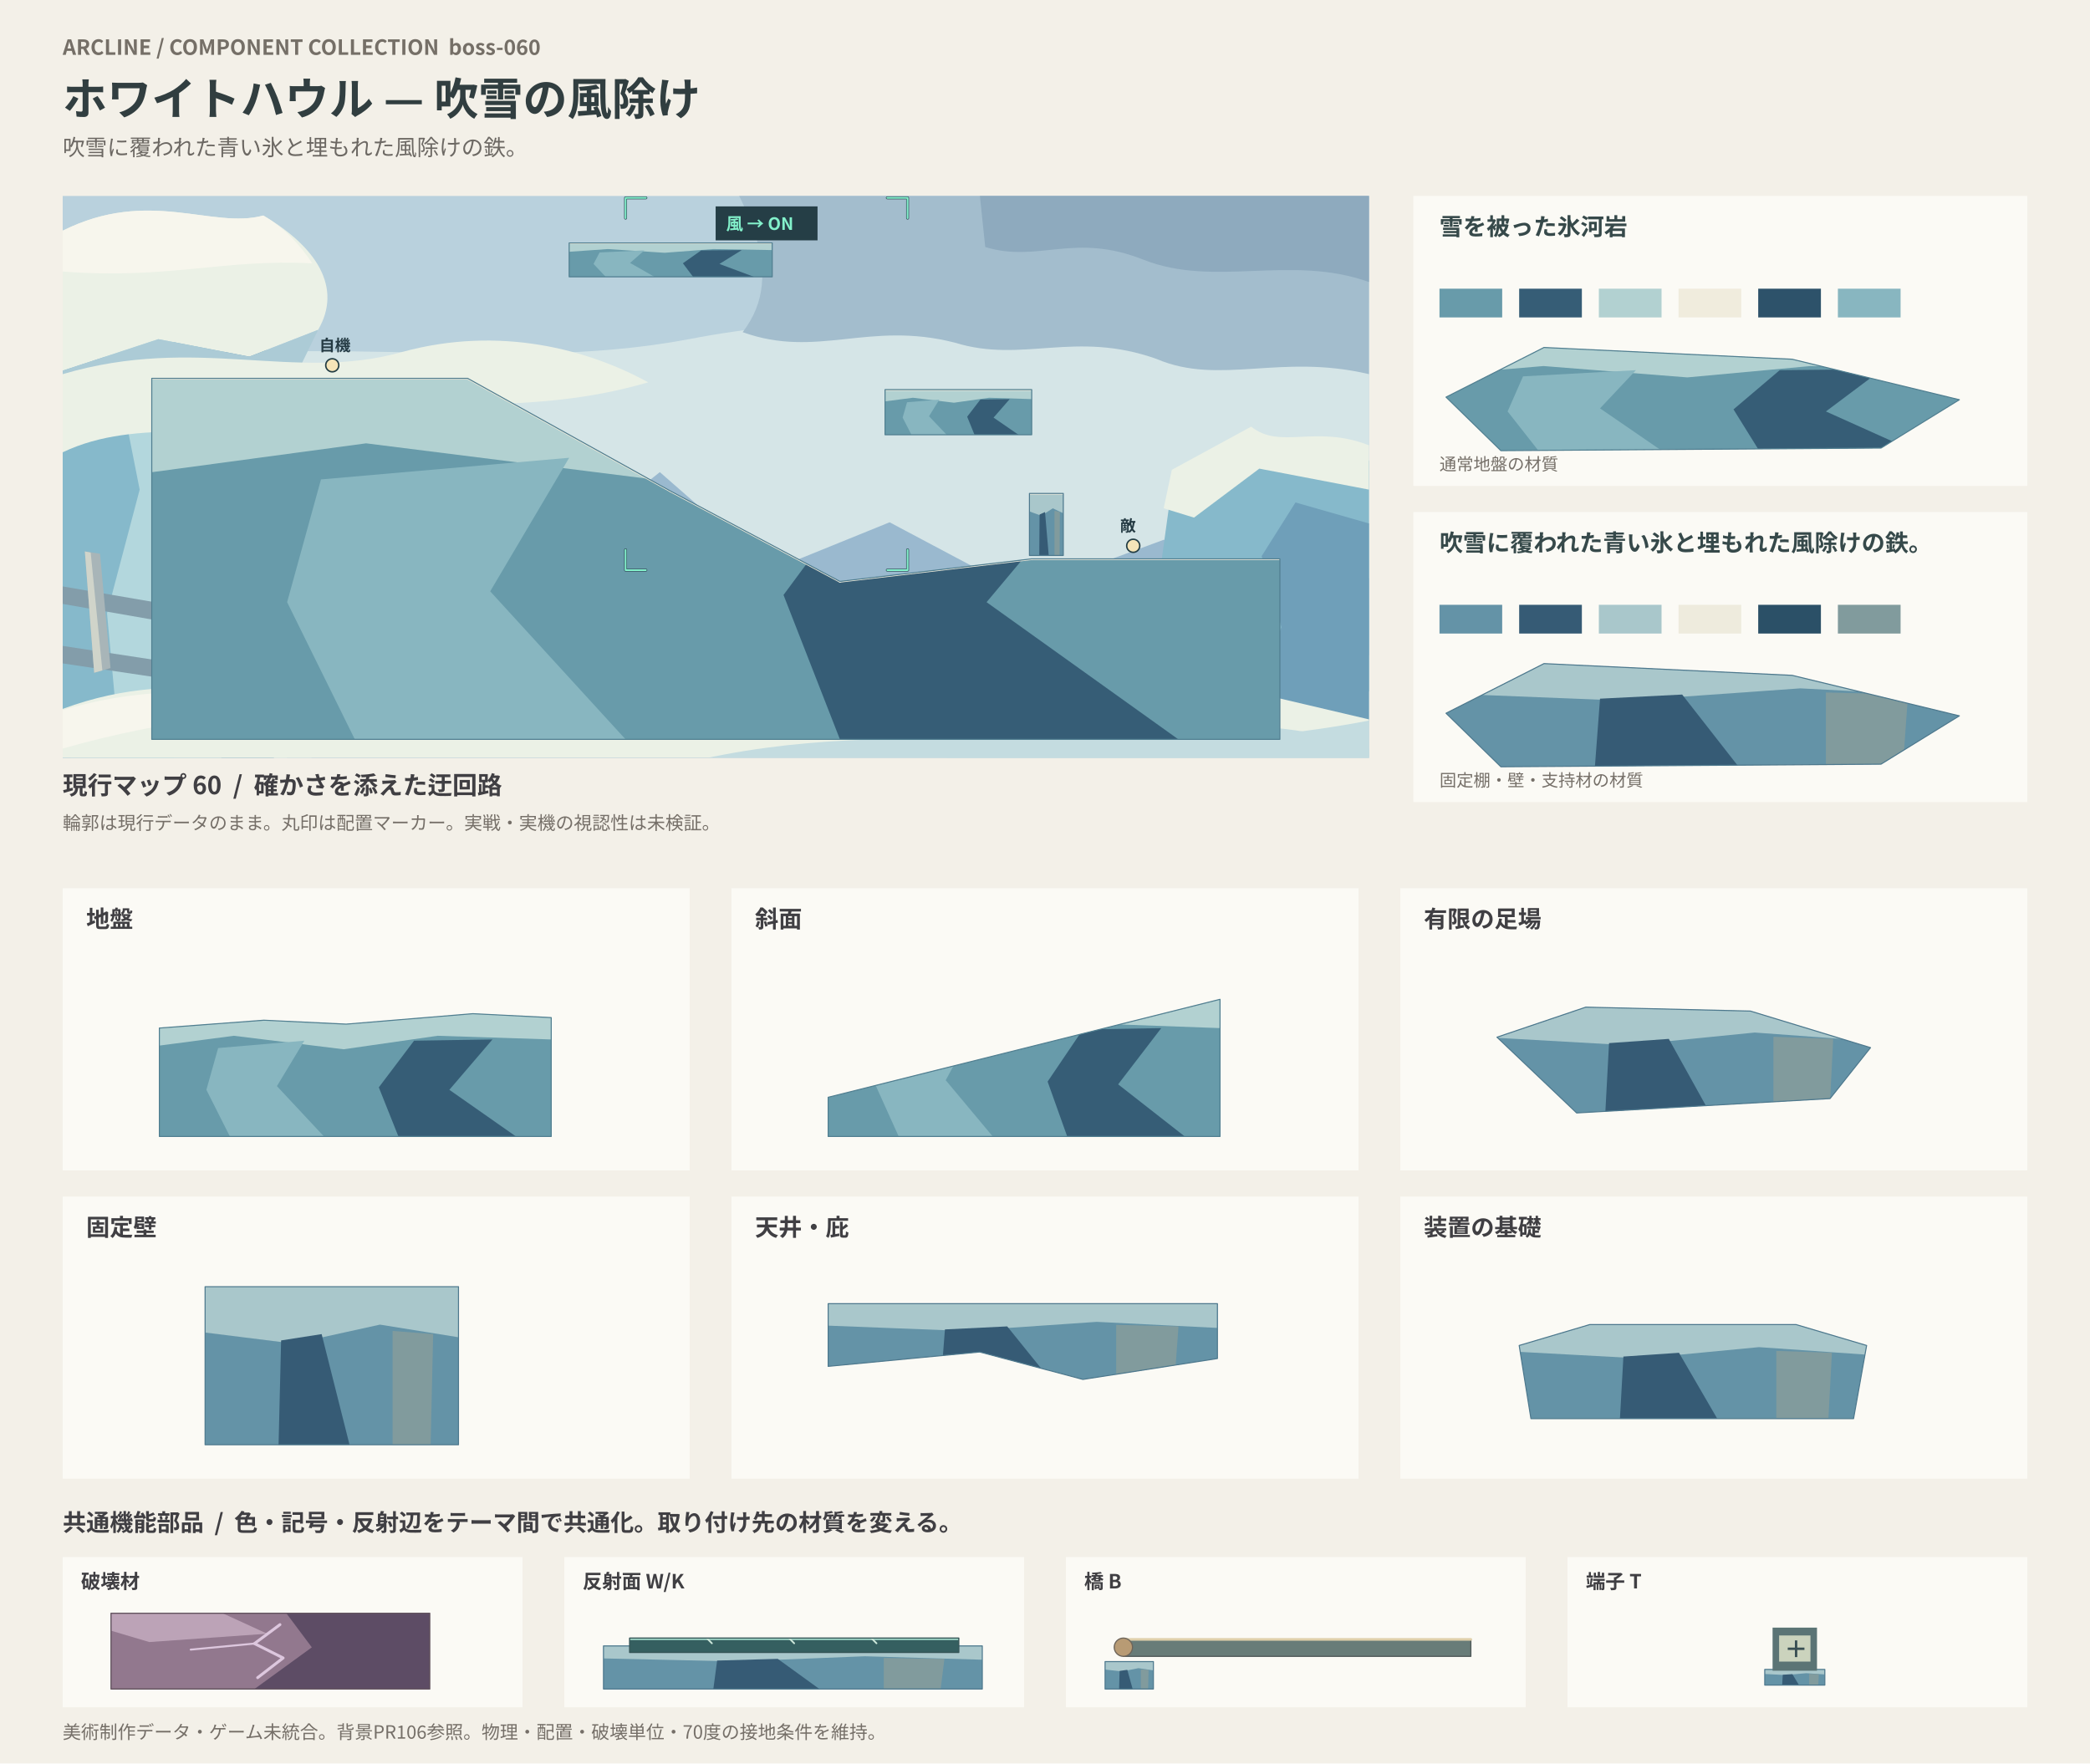
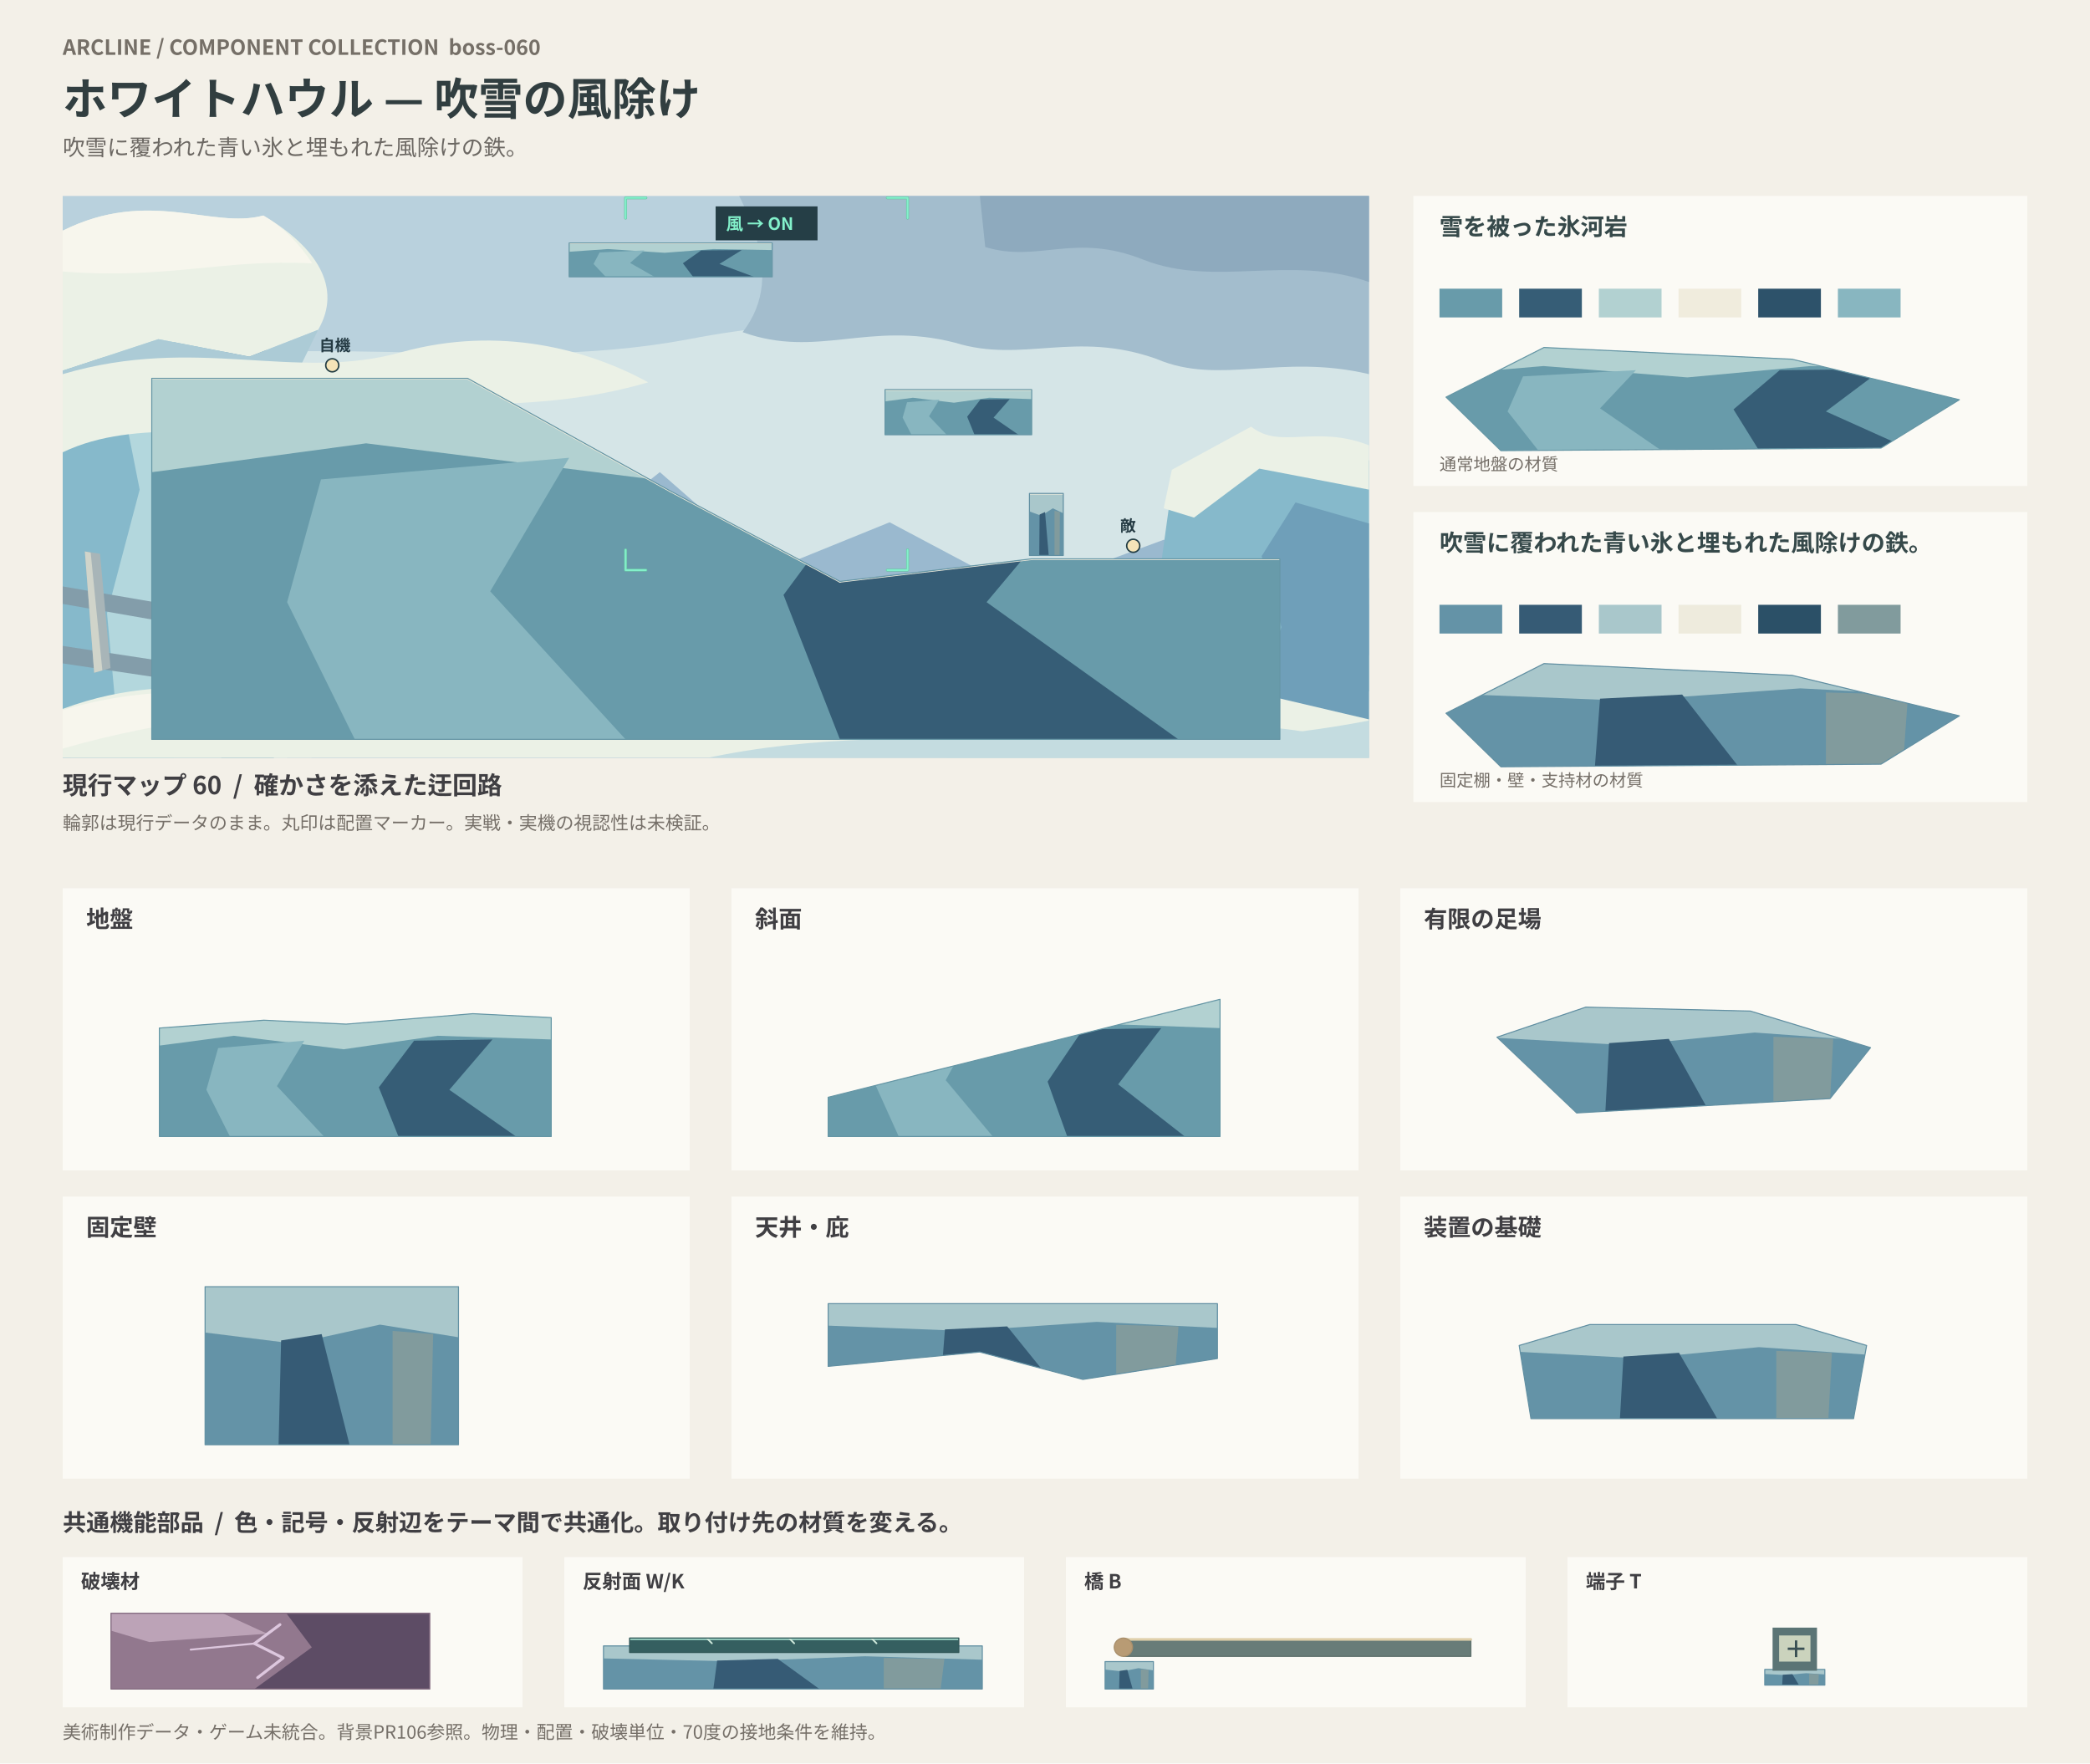
<svg xmlns="http://www.w3.org/2000/svg" width="1600" height="1350" viewBox="0 0 1600 1350">
  <defs>
    <clipPath id="boss_060_clip_1">
      <path d="M0 0 L1000 0 L1000 430 L0 430 Z" />
    </clipPath>
    <clipPath id="boss_060_clip_2">
      <path d="M0 240 L280 240 L460 340 L610 420 L780 400 L1000 400 L1000 560 L0 560 Z" />
    </clipPath>
    <clipPath id="boss_060_clip_3">
      <path d="M370 120 L550 120 L550 150 L370 150 Z" />
    </clipPath>
    <clipPath id="boss_060_clip_4">
      <path d="M650 250 L780 250 L780 290 L650 290 Z" />
    </clipPath>
    <clipPath id="boss_060_clip_5">
      <path d="M778 342 L808 342 L808 397 L778 397 Z" />
    </clipPath>
    <clipPath id="boss_060_clip_6">
      <path d="M0 0 L1000 0 L1000 430 L0 430 Z" />
    </clipPath>
    <clipPath id="boss_060_clip_7">
      <path d="M1107 304 L1182 266 L1372 275 L1500 306 L1440 343 L1149 345 Z" />
    </clipPath>
    <clipPath id="boss_060_clip_8">
      <path d="M1107 546 L1182 508 L1372 517 L1500 548 L1440 585 L1149 587 Z" />
    </clipPath>
    <clipPath id="boss_060_clip_9">
      <path d="M0 70 L80 64 L143 67 L240 59 L300 62 L300 153 L0 153 Z" />
    </clipPath>
    <clipPath id="boss_060_clip_10">
      <path d="M0 123 L300 48 L300 153 L0 153 Z" />
    </clipPath>
    <clipPath id="boss_060_clip_11">
      <path d="M0 77 L68 54 L194 57 L286 85 L255 124 L61 135 Z" />
    </clipPath>
    <clipPath id="boss_060_clip_12">
      <path d="M35 32 L229 32 L229 153 L35 153 Z" />
    </clipPath>
    <clipPath id="boss_060_clip_13">
      <path d="M0 45 L298 45 L298 87 L195 103 L116 82 L0 93 Z" />
    </clipPath>
    <clipPath id="boss_060_clip_14">
      <path d="M17 77 L71 61 L229 61 L283 77 L273 133 L26 133 Z" />
    </clipPath>
    <clipPath id="boss_060_clip_15">
      <path d="M85 1235 L329 1235 L329 1293 L85 1293 Z" />
    </clipPath>
    <clipPath id="boss_060_clip_16">
      <path d="M462 1260 L752 1260 L752 1293 L462 1293 Z" />
    </clipPath>
    <clipPath id="boss_060_clip_17">
      <path d="M482 1254 L734 1254 L734 1265 L482 1265 Z" />
    </clipPath>
    <clipPath id="boss_060_clip_18">
      <path d="M846 1272 L883 1272 L883 1293 L846 1293 Z" />
    </clipPath>
    <clipPath id="boss_060_clip_19">
      <path d="M1351 1278 L1397 1278 L1397 1290 L1351 1290 Z" />
    </clipPath>
  </defs>
  <g style="white-space:pre;font-kerning:none;text-autospace:no-autospace" xml:space="preserve" font-family="Noto Sans CJK JP,Arial,sans-serif">
    <path d="M0 0 L1600 0 L1600 1350 L0 1350 Z" fill="#F3F0E8" />
    <text x="48" y="42" font-size="16" font-weight="600" fill="#756F67">ARCLINE / COMPONENT COLLECTION  boss-060</text>
    <text x="48" y="88" font-size="34" font-weight="600" fill="#313E40">ホワイトハウル — 吹雪の風除け</text>
    <text x="48" y="119" font-size="17" font-weight="400" fill="#6C6863">吹雪に覆われた青い氷と埋もれた風除けの鉄。</text>
    <g transform="matrix(1,0,0,1,48,150)">
      <g>
        <g clip-path="url(#boss_060_clip_6)">
          <path d="M0 0 L1000 0 L1000 430 L0 430 Z" fill="#EDEBE3" />
          <g transform="matrix(1,0,0,1,0,0)">
            <g clip-path="url(#boss_060_clip_1)">
              <g transform="matrix(0.8928571,0,0,0.8928571,0.0,-54.64286)">
                <path d="M0 0 h1120 v604 h-1120 Z" fill="#B9D1DD" />
                <path d="M0 215 C203 171 367 216 537 184 C737 145 936 193 1120 153 V604 H0 Z" fill="#D5E5E7" />
                <path d="M546 0 H1120 V214 C1044 196 992 224 938 201 C868 176 823 205 765 187 C691 168 647 201 583 178 C623 126 584 66 546 0 Z" fill="#A3BDCD" />
                <path d="M780 0 H1120 V135 C1053 111 988 140 927 116 C867 92 837 119 791 105 Z" fill="#8EAABE" />
                <path d="M212 415 L330 334 L424 368 L512 298 L608 382 L709 341 L822 401 L944 356 L1120 389 V604 H183 Z" fill="#9AB9CF" />
                <path d="M0 495 C168 456 308 487 444 451 C652 401 815 464 1120 412 V604 H0 Z" fill="#ACCBD6" />
                <path d="M0 545 C152 493 268 532 412 501 C606 458 794 515 1120 455 V604 H0 Z" fill="#EBF1E6" />
                <path d="M0 596 C194 544 359 592 531 548 C725 500 897 554 1120 511 V604 H0 Z" fill="#C4DCE0" />
                <path d="M0 125 L89 94 L154 126 L181 215 L163 303 L201 405 L174 526 L207 604 H0 Z" fill="#86B9CB" />
                <path d="M0 125 L89 94 L107 112 L88 230 L105 315 L79 424 L104 604 H55 L38 419 L66 313 L49 227 Z" fill="#B3D7DD" />
                <path d="M107 112 L154 126 L181 215 L163 303 L201 405 L174 526 L207 604 H147 L132 521 L152 406 L133 304 L147 219 Z" fill="#6F9FB9" />
                <path d="M1120 288 L1021 265 L951 310 L938 404 L984 478 L1120 486 Z" fill="#86B9CB" />
                <path d="M1120 342 L1057 324 L1028 370 L1045 431 L1022 487 L1120 510 Z" fill="#6F9FB9" />
                <path d="M0 91 C74 54 128 90 172 78 C218 105 240 140 219 176 L160 199 L82 184 L0 211 Z" fill="#EBF1E6" />
                <path d="M0 91 C74 54 128 90 172 78 C191 89 204 104 214 119 C137 115 91 133 0 126 Z" fill="#F7F6ED" />
                <path d="M0 211 L82 184 L160 199 L219 176 L202 211 L162 228 L81 211 L0 239 Z" fill="#ACCBD6" />
                <path d="M1120 275 C1074 257 1044 279 1019 259 L951 296 L944 329 L970 337 L1026 295 L1120 313 Z" fill="#EBF1E6" />
                <path d="M0 396 L309 449 V465 L0 411 Z" fill="#839DAA" />
                <path d="M0 447 L309 494 V508 L0 462 Z" fill="#839DAA" />
                <path d="M19 366 L32 368 L41 466 L27 470 Z" fill="#A8B5B8" />
                <path d="M19 366 L24 367 L34 468 L27 470 Z" fill="#D0D4CA" />
                <path d="M87 377 L100 379 L109 477 L95 481 Z" fill="#A8B5B8" />
                <path d="M87 377 L92 378 L102 479 L95 481 Z" fill="#D0D4CA" />
                <path d="M155 391 L168 393 L177 491 L163 495 Z" fill="#A8B5B8" />
                <path d="M155 391 L160 392 L170 493 L163 495 Z" fill="#D0D4CA" />
                <path d="M225 403 L238 405 L247 503 L233 507 Z" fill="#A8B5B8" />
                <path d="M225 403 L230 404 L240 505 L233 507 Z" fill="#D0D4CA" />
                <path d="M289 416 L302 418 L311 516 L297 520 Z" fill="#A8B5B8" />
                <path d="M289 416 L294 417 L304 518 L297 520 Z" fill="#D0D4CA" />
                <path d="M0 501 C108 461 183 502 264 486 C311 480 354 500 380 523 C248 532 167 558 0 560 Z" fill="#EBF1E6" />
                <path d="M0 502 C96 474 151 494 210 490 C159 508 94 508 0 535 Z" fill="#F7F6ED" />
                <path d="M1120 535 C1002 493 917 536 846 518 C799 503 763 518 736 540 C847 552 916 584 930 604 H1120 Z" fill="#C4DCE0" />
                <path d="M0 214 C115 180 199 221 291 195 C375 172 451 193 502 221 C399 251 323 231 228 253 C138 273 65 250 0 281 Z" fill="#EBF1E6" />
              </g>
            </g>
          </g>
          <g transform="matrix(0.8636364,0,0,0.8636364,68.18182,-67.63636)">
            <g>
              <g>
                <g clip-path="url(#boss_060_clip_2)">
                  <path d="M0 240 L280 240 L460 340 L610 420 L780 400 L1000 400 L1000 560 L0 560 Z" fill="#689BAA" />
                  <path d="M0 240 L1000 240 L1000 307.2 L710.0 297.6 L470.0 332.8 L190.0 297.6 L0 323.2 Z" fill="#B2D1D1" />
                  <path d="M150.0 329.6 L370.0 310.4 L300.0 428.8 L420.0 560 L180.0 560 L120.0 438.4 Z" fill="#88B6C0" />
                  <path d="M650.0 310.4 L850.0 307.2 L740.0 438.4 L910.0 560 L610.0 560 L560.0 432.0 Z" fill="#365D76" />
                  <path d="M0 240 L280 240" fill="none" stroke="#F0ECDD" stroke-width="1.8" stroke-linejoin="round" stroke-linecap="round" vector-effect="non-scaling-stroke" />
                  <path d="M280 240 L460 340" fill="none" stroke="#F0ECDD" stroke-width="1.8" stroke-linejoin="round" stroke-linecap="round" vector-effect="non-scaling-stroke" />
                  <path d="M460 340 L610 420" fill="none" stroke="#F0ECDD" stroke-width="1.8" stroke-linejoin="round" stroke-linecap="round" vector-effect="non-scaling-stroke" />
                  <path d="M610 420 L780 400" fill="none" stroke="#F0ECDD" stroke-width="1.8" stroke-linejoin="round" stroke-linecap="round" vector-effect="non-scaling-stroke" />
                  <path d="M780 400 L1000 400" fill="none" stroke="#F0ECDD" stroke-width="1.8" stroke-linejoin="round" stroke-linecap="round" vector-effect="non-scaling-stroke" />
                </g>
              </g>
-               <path d="M0 240 L280 240 L460 340 L610 420 L780 400 L1000 400 L1000 560 L0 560 Z" fill="none" stroke="#507E90" stroke-width="0.8" stroke-linejoin="round" stroke-linecap="round" vector-effect="non-scaling-stroke" />
+               <path d="M0 240 L280 240 L460 340 L610 420 L780 400 L1000 400 L1000 560 L0 560 Z" fill="none" stroke="#6596A5" stroke-width="0.8" stroke-linejoin="round" stroke-linecap="round" vector-effect="non-scaling-stroke" />
            </g>
            <g>
              <g>
                <g clip-path="url(#boss_060_clip_3)">
                  <path d="M370 120 L550 120 L550 150 L370 150 Z" fill="#689BAA" />
                  <path d="M370 120 L550 120 L550 126.3 L497.8 125.4 L454.6 128.7 L404.2 125.4 L370 127.8 Z" fill="#B2D1D1" />
                  <path d="M397.0 128.4 L436.6 126.6 L424.0 137.7 L445.6 150 L402.4 150 L391.6 138.6 Z" fill="#88B6C0" />
                  <path d="M487.0 126.6 L523.0 126.3 L503.2 138.6 L533.8 150 L479.8 150 L470.8 138.0 Z" fill="#365D76" />
                  <path d="M370 120 L550 120" fill="none" stroke="#F0ECDD" stroke-width="1.8" stroke-linejoin="round" stroke-linecap="round" vector-effect="non-scaling-stroke" />
                </g>
              </g>
-               <path d="M370 120 L550 120 L550 150 L370 150 Z" fill="none" stroke="#507E90" stroke-width="0.8" stroke-linejoin="round" stroke-linecap="round" vector-effect="non-scaling-stroke" />
+               <path d="M370 120 L550 120 L550 150 L370 150 Z" fill="none" stroke="#6596A5" stroke-width="0.8" stroke-linejoin="round" stroke-linecap="round" vector-effect="non-scaling-stroke" />
            </g>
            <g>
              <g>
                <g clip-path="url(#boss_060_clip_4)">
                  <path d="M650 250 L780 250 L780 290 L650 290 Z" fill="#689BAA" />
                  <path d="M650 250 L780 250 L780 258.4 L742.3 257.2 L711.1 261.6 L674.7 257.2 L650 260.4 Z" fill="#B2D1D1" />
                  <path d="M669.5 261.2 L698.1 258.8 L689.0 273.6 L704.6 290 L673.4 290 L665.6 274.8 Z" fill="#88B6C0" />
                  <path d="M734.5 258.8 L760.5 258.4 L746.2 274.8 L768.3 290 L729.3 290 L722.8 274.0 Z" fill="#365D76" />
                  <path d="M650 250 L780 250" fill="none" stroke="#F0ECDD" stroke-width="1.8" stroke-linejoin="round" stroke-linecap="round" vector-effect="non-scaling-stroke" />
                </g>
              </g>
-               <path d="M650 250 L780 250 L780 290 L650 290 Z" fill="none" stroke="#507E90" stroke-width="0.8" stroke-linejoin="round" stroke-linecap="round" vector-effect="non-scaling-stroke" />
+               <path d="M650 250 L780 250 L780 290 L650 290 Z" fill="none" stroke="#6596A5" stroke-width="0.8" stroke-linejoin="round" stroke-linecap="round" vector-effect="non-scaling-stroke" />
            </g>
            <g>
              <g>
                <g clip-path="url(#boss_060_clip_5)">
                  <path d="M778 342 L808 342 L808 397 L778 397 Z" fill="#6493A7" />
                  <path d="M778 342 L808 342 L808 359.6 L798.7 355.2 L788.5 361.8 L778 357.95 Z" fill="#A9C7CB" />
                  <path d="M787.0 360.7 L791.8 358.5 L795.1 397 L786.7 397 Z" fill="#365B75" />
                  <path d="M800.2 357.4 L805.0 358.5 L804.7 397 L800.2 397 Z" fill="#819B9D" />
                  <path d="M778 342 L808 342" fill="none" stroke="#EEEBDD" stroke-width="1.8" stroke-linejoin="round" stroke-linecap="round" vector-effect="non-scaling-stroke" />
                </g>
              </g>
-               <path d="M778 342 L808 342 L808 397 L778 397 Z" fill="none" stroke="#4D788D" stroke-width="0.8" stroke-linejoin="round" stroke-linecap="round" vector-effect="non-scaling-stroke" />
-             </g>
-             <g>
-               <path d="M438 80 H420 V98 M652 80 H670 V98 M420 392 V410 H438 M652 410 H670 V392" fill="none" stroke="#304C58" stroke-width="2.2" stroke-linejoin="round" stroke-linecap="round" vector-effect="non-scaling-stroke" />
+               <path d="M778 342 L808 342 L808 397 L778 397 Z" fill="none" stroke="#618FA2" stroke-width="0.8" stroke-linejoin="round" stroke-linecap="round" vector-effect="non-scaling-stroke" />
+             </g>
+             <g>
+               <path d="M438 80 H420 V98 M652 80 H670 V98 M420 392 V410 H438 M652 410 H670 V392" fill="none" stroke="#6BC6A6" stroke-width="2.2" stroke-linejoin="round" stroke-linecap="round" vector-effect="non-scaling-stroke" />
              <path d="M438 80 H420 V98 M652 80 H670 V98 M420 392 V410 H438 M652 410 H670 V392" fill="none" stroke="#83F1CB" stroke-width="1.3" stroke-linejoin="round" stroke-linecap="round" vector-effect="non-scaling-stroke" />
              <path d="M499.842 87.579 L590.158 87.579 L590.158 117.684 L499.842 117.684 Z" fill="#253E46" />
              <text x="509.105" y="108.421" font-size="15.053" font-weight="600" fill="#83F1CB">風 → ON</text>
            </g>
            <ellipse cx="160" cy="228.421" rx="5.789" ry="5.789" fill="#F5E4B8" stroke="#233D44" stroke-width="1.3" stroke-linejoin="round" stroke-linecap="round" />
            <text x="148.421" y="215.684" font-size="13.895" font-weight="600" fill="#243A43">自機</text>
            <ellipse cx="870" cy="388.421" rx="5.789" ry="5.789" fill="#F5E4B8" stroke="#233D44" stroke-width="1.3" stroke-linejoin="round" stroke-linecap="round" />
            <text x="858.421" y="375.684" font-size="13.895" font-weight="600" fill="#243A43">敵</text>
          </g>
        </g>
      </g>
    </g>
    <text x="48" y="608" font-size="19" font-weight="600" fill="#403F43">現行マップ 60  /  確かさを添えた迂回路</text>
    <text x="48" y="635" font-size="14" font-weight="400" fill="#756F68">輪郭は現行データのまま。丸印は配置マーカー。実戦・実機の視認性は未検証。</text>
    <path d="M1082 150 L1552 150 L1552 372 L1082 372 Z" fill="#FBFAF5" />
    <text x="1102" y="180.0" font-size="18" font-weight="600" fill="#36494A">雪を被った氷河岩</text>
    <path d="M1102 221 L1150 221 L1150 243 L1102 243 Z" fill="#689BAA" />
    <path d="M1163 221 L1211 221 L1211 243 L1163 243 Z" fill="#365D76" />
    <path d="M1224 221 L1272 221 L1272 243 L1224 243 Z" fill="#B2D1D1" />
    <path d="M1285 221 L1333 221 L1333 243 L1285 243 Z" fill="#F0ECDD" />
    <path d="M1346 221 L1394 221 L1394 243 L1346 243 Z" fill="#2D526A" />
    <path d="M1407 221 L1455 221 L1455 243 L1407 243 Z" fill="#88B6C0" />
    <g>
      <g>
        <g clip-path="url(#boss_060_clip_7)">
          <path d="M1107 304 L1182 266 L1372 275 L1500 306 L1440 343 L1149 345 Z" fill="#689BAA" />
          <path d="M1107 266 L1500 266 L1500 282.59 L1386.03 280.22 L1291.71 288.91 L1181.67 280.22 L1107 286.54 Z" fill="#B2D1D1" />
          <path d="M1165.95 288.12 L1252.41 283.38 L1224.9 312.61 L1272.06 345 L1177.74 345 L1154.16 314.98 Z" fill="#88B6C0" />
          <path d="M1362.45 283.38 L1441.05 282.59 L1397.82 314.98 L1464.63 345 L1346.73 345 L1327.08 313.4 Z" fill="#365D76" />
        </g>
      </g>
-       <path d="M1107 304 L1182 266 L1372 275 L1500 306 L1440 343 L1149 345 Z" fill="none" stroke="#507E90" stroke-width="0.8" stroke-linejoin="round" stroke-linecap="round" />
+       <path d="M1107 304 L1182 266 L1372 275 L1500 306 L1440 343 L1149 345 Z" fill="none" stroke="#6596A5" stroke-width="0.8" stroke-linejoin="round" stroke-linecap="round" />
    </g>
    <text x="1102" y="360" font-size="13" font-weight="400" fill="#756F68">通常地盤の材質</text>
    <path d="M1082 392 L1552 392 L1552 614 L1082 614 Z" fill="#FBFAF5" />
    <text x="1102" y="422.0" font-size="18" font-weight="600" fill="#36494A">吹雪に覆われた青い氷と埋もれた風除けの鉄。</text>
    <path d="M1102 463 L1150 463 L1150 485 L1102 485 Z" fill="#6493A7" />
    <path d="M1163 463 L1211 463 L1211 485 L1163 485 Z" fill="#365B75" />
    <path d="M1224 463 L1272 463 L1272 485 L1224 485 Z" fill="#A9C7CB" />
    <path d="M1285 463 L1333 463 L1333 485 L1285 485 Z" fill="#EEEBDD" />
    <path d="M1346 463 L1394 463 L1394 485 L1346 485 Z" fill="#2B5067" />
    <path d="M1407 463 L1455 463 L1455 485 L1407 485 Z" fill="#819B9D" />
    <g>
      <g>
        <g clip-path="url(#boss_060_clip_8)">
          <path d="M1107 546 L1182 508 L1372 517 L1500 548 L1440 585 L1149 587 Z" fill="#6493A7" />
          <path d="M1107 508 L1500 508 L1500 533.28 L1378.17 526.96 L1244.55 536.44 L1107 530.91 Z" fill="#A9C7CB" />
          <path d="M1224.9 534.86 L1287.78 531.7 L1331.01 587 L1220.97 587 Z" fill="#365B75" />
          <path d="M1397.82 530.12 L1460.7 531.7 L1456.77 587 L1397.82 587 Z" fill="#819B9D" />
        </g>
      </g>
-       <path d="M1107 546 L1182 508 L1372 517 L1500 548 L1440 585 L1149 587 Z" fill="none" stroke="#4D788D" stroke-width="0.8" stroke-linejoin="round" stroke-linecap="round" />
+       <path d="M1107 546 L1182 508 L1372 517 L1500 548 L1440 585 L1149 587 Z" fill="none" stroke="#618FA2" stroke-width="0.8" stroke-linejoin="round" stroke-linecap="round" />
    </g>
    <text x="1102" y="602" font-size="13" font-weight="400" fill="#756F68">固定棚・壁・支持材の材質</text>
    <path d="M48 680 L528 680 L528 896 L48 896 Z" fill="#FBFAF5" />
    <text x="66" y="710" font-size="18" font-weight="600" fill="#403F43">地盤</text>
    <g transform="matrix(1,0,0,1,122,717)">
      <g>
        <g>
          <g clip-path="url(#boss_060_clip_9)">
            <path d="M0 70 L80 64 L143 67 L240 59 L300 62 L300 153 L0 153 Z" fill="#689BAA" />
            <path d="M0 59 L300 59 L300 78.74 L213.0 75.92 L141.0 86.26 L57.0 75.92 L0 83.44 Z" fill="#B2D1D1" />
            <path d="M45.0 85.32 L111.0 79.68 L90.0 114.46 L126.0 153 L54.0 153 L36.0 117.28 Z" fill="#88B6C0" />
            <path d="M195.0 79.68 L255.0 78.74 L222.0 117.28 L273.0 153 L183.0 153 L168 115.4 Z" fill="#365D76" />
          </g>
        </g>
-         <path d="M0 70 L80 64 L143 67 L240 59 L300 62 L300 153 L0 153 Z" fill="none" stroke="#507E90" stroke-width="0.8" stroke-linejoin="round" stroke-linecap="round" />
+         <path d="M0 70 L80 64 L143 67 L240 59 L300 62 L300 153 L0 153 Z" fill="none" stroke="#6596A5" stroke-width="0.8" stroke-linejoin="round" stroke-linecap="round" />
      </g>
    </g>
    <path d="M560 680 L1040 680 L1040 896 L560 896 Z" fill="#FBFAF5" />
    <text x="578" y="710" font-size="18" font-weight="600" fill="#403F43">斜面</text>
    <g transform="matrix(1,0,0,1,634,717)">
      <g>
        <g>
          <g clip-path="url(#boss_060_clip_10)">
            <path d="M0 123 L300 48 L300 153 L0 153 Z" fill="#689BAA" />
            <path d="M0 48 L300 48 L300 70.05 L213.0 66.9 L141.0 78.45 L57.0 66.9 L0 75.3 Z" fill="#B2D1D1" />
            <path d="M45.0 77.4 L111.0 71.1 L90.0 109.95 L126.0 153 L54.0 153 L36.0 113.1 Z" fill="#88B6C0" />
            <path d="M195.0 71.1 L255.0 70.05 L222.0 113.1 L273.0 153 L183.0 153 L168 111.0 Z" fill="#365D76" />
          </g>
        </g>
-         <path d="M0 123 L300 48 L300 153 L0 153 Z" fill="none" stroke="#507E90" stroke-width="0.8" stroke-linejoin="round" stroke-linecap="round" />
+         <path d="M0 123 L300 48 L300 153 L0 153 Z" fill="none" stroke="#6596A5" stroke-width="0.8" stroke-linejoin="round" stroke-linecap="round" />
      </g>
    </g>
    <path d="M1072 680 L1552 680 L1552 896 L1072 896 Z" fill="#FBFAF5" />
    <text x="1090" y="710" font-size="18" font-weight="600" fill="#403F43">有限の足場</text>
    <g transform="matrix(1,0,0,1,1146,717)">
      <g>
        <g>
          <g clip-path="url(#boss_060_clip_11)">
            <path d="M0 77 L68 54 L194 57 L286 85 L255 124 L61 135 Z" fill="#6493A7" />
            <path d="M0 54 L286 54 L286 79.92 L197.34 73.44 L100.1 83.16 L0 77.49 Z" fill="#A9C7CB" />
            <path d="M85.8 81.54 L131.56 78.3 L163.02 135 L82.94 135 Z" fill="#365B75" />
            <path d="M211.64 76.68 L257.4 78.3 L254.54 135 L211.64 135 Z" fill="#819B9D" />
          </g>
        </g>
-         <path d="M0 77 L68 54 L194 57 L286 85 L255 124 L61 135 Z" fill="none" stroke="#4D788D" stroke-width="0.8" stroke-linejoin="round" stroke-linecap="round" />
+         <path d="M0 77 L68 54 L194 57 L286 85 L255 124 L61 135 Z" fill="none" stroke="#618FA2" stroke-width="0.8" stroke-linejoin="round" stroke-linecap="round" />
      </g>
    </g>
    <path d="M48 916 L528 916 L528 1132 L48 1132 Z" fill="#FBFAF5" />
    <text x="66" y="946" font-size="18" font-weight="600" fill="#403F43">固定壁</text>
    <g transform="matrix(1,0,0,1,122,953)">
      <g>
        <g>
          <g clip-path="url(#boss_060_clip_12)">
            <path d="M35 32 L229 32 L229 153 L35 153 Z" fill="#6493A7" />
            <path d="M35 32 L229 32 L229 70.72 L168.86 61.04 L102.9 75.56 L35 67.09 Z" fill="#A9C7CB" />
            <path d="M93.2 73.14 L124.24 68.3 L145.58 153 L91.26 153 Z" fill="#365B75" />
            <path d="M178.56 65.88 L209.6 68.3 L207.66 153 L178.56 153 Z" fill="#819B9D" />
          </g>
        </g>
-         <path d="M35 32 L229 32 L229 153 L35 153 Z" fill="none" stroke="#4D788D" stroke-width="0.8" stroke-linejoin="round" stroke-linecap="round" />
+         <path d="M35 32 L229 32 L229 153 L35 153 Z" fill="none" stroke="#618FA2" stroke-width="0.8" stroke-linejoin="round" stroke-linecap="round" />
      </g>
    </g>
    <path d="M560 916 L1040 916 L1040 1132 L560 1132 Z" fill="#FBFAF5" />
    <text x="578" y="946" font-size="18" font-weight="600" fill="#403F43">天井・庇</text>
    <g transform="matrix(1,0,0,1,634,953)">
      <g>
        <g>
          <g clip-path="url(#boss_060_clip_13)">
            <path d="M0 45 L298 45 L298 87 L195 103 L116 82 L0 93 Z" fill="#6493A7" />
            <path d="M0 45 L298 45 L298 63.56 L205.62 58.92 L104.3 65.88 L0 61.82 Z" fill="#A9C7CB" />
            <path d="M89.4 64.72 L137.08 62.4 L169.86 103 L86.42 103 Z" fill="#365B75" />
            <path d="M220.52 61.24 L268.2 62.4 L265.22 103 L220.52 103 Z" fill="#819B9D" />
          </g>
        </g>
-         <path d="M0 45 L298 45 L298 87 L195 103 L116 82 L0 93 Z" fill="none" stroke="#4D788D" stroke-width="0.8" stroke-linejoin="round" stroke-linecap="round" />
+         <path d="M0 45 L298 45 L298 87 L195 103 L116 82 L0 93 Z" fill="none" stroke="#618FA2" stroke-width="0.8" stroke-linejoin="round" stroke-linecap="round" />
      </g>
    </g>
    <path d="M1072 916 L1552 916 L1552 1132 L1072 1132 Z" fill="#FBFAF5" />
    <text x="1090" y="946" font-size="18" font-weight="600" fill="#403F43">装置の基礎</text>
    <g transform="matrix(1,0,0,1,1146,953)">
      <g>
        <g>
          <g clip-path="url(#boss_060_clip_14)">
            <path d="M17 77 L71 61 L229 61 L283 77 L273 133 L26 133 Z" fill="#6493A7" />
            <path d="M17 61 L283 61 L283 84.04 L200.54 78.28 L110.1 86.92 L17 81.88 Z" fill="#A9C7CB" />
            <path d="M96.8 85.48 L139.36 82.6 L168.62 133 L94.14 133 Z" fill="#365B75" />
            <path d="M213.84 81.16 L256.4 82.6 L253.74 133 L213.84 133 Z" fill="#819B9D" />
          </g>
        </g>
-         <path d="M17 77 L71 61 L229 61 L283 77 L273 133 L26 133 Z" fill="none" stroke="#4D788D" stroke-width="0.8" stroke-linejoin="round" stroke-linecap="round" />
+         <path d="M17 77 L71 61 L229 61 L283 77 L273 133 L26 133 Z" fill="none" stroke="#618FA2" stroke-width="0.8" stroke-linejoin="round" stroke-linecap="round" />
      </g>
    </g>
    <text x="48" y="1172" font-size="18" font-weight="600" fill="#403F43">共通機能部品  /  色・記号・反射辺をテーマ間で共通化。取り付け先の材質を変える。</text>
    <path d="M48 1192 L400 1192 L400 1307 L48 1307 Z" fill="#FBFAF5" />
    <text x="62" y="1216" font-size="15" font-weight="600" fill="#403F43">破壊材</text>
    <g>
      <g>
        <g clip-path="url(#boss_060_clip_15)">
          <path d="M85 1235 L329 1235 L329 1293 L85 1293 Z" fill="#92788E" />
          <path d="M219.2 1235 L329 1235 L329 1293 L194.8 1293 L238.72 1261.1 Z" fill="#5D4C65" />
          <path d="M85 1235 L170.4 1235 L204.56 1250.66 L114.28 1257.04 L85 1248.34 Z" fill="#BCA3B7" />
          <path d="M214.32 1243.7 L194.8 1258.2 L216.76 1269.22 L197.24 1284.3" fill="none" stroke="#DDC7DE" stroke-width="2.2" stroke-linejoin="round" stroke-linecap="round" />
          <path d="M194.8 1258.2 L146.0 1262.84" fill="none" stroke="#DDC7DE" stroke-width="1.5" stroke-linejoin="round" stroke-linecap="round" />
        </g>
      </g>
-       <path d="M85 1235 L329 1235 L329 1293 L85 1293 Z" fill="none" stroke="#635460" stroke-width="0.9" stroke-linejoin="round" stroke-linecap="round" />
+       <path d="M85 1235 L329 1235 L329 1293 L85 1293 Z" fill="none" stroke="#866E83" stroke-width="0.9" stroke-linejoin="round" stroke-linecap="round" />
    </g>
    <path d="M432 1192 L784 1192 L784 1307 L432 1307 Z" fill="#FBFAF5" />
    <text x="446" y="1216" font-size="15" font-weight="600" fill="#403F43">反射面 W/K</text>
    <g>
      <g>
        <g clip-path="url(#boss_060_clip_16)">
          <path d="M462 1260 L752 1260 L752 1293 L462 1293 Z" fill="#6493A7" />
          <path d="M462 1260 L752 1260 L752 1270.56 L662.1 1267.92 L563.5 1271.88 L462 1269.57 Z" fill="#A9C7CB" />
          <path d="M549.0 1271.22 L595.4 1269.9 L627.3 1293 L546.1 1293 Z" fill="#365B75" />
          <path d="M676.6 1269.24 L723.0 1269.9 L720.1 1293 L676.6 1293 Z" fill="#819B9D" />
        </g>
      </g>
-       <path d="M462 1260 L752 1260 L752 1293 L462 1293 Z" fill="none" stroke="#4D788D" stroke-width="0.8" stroke-linejoin="round" stroke-linecap="round" />
+       <path d="M462 1260 L752 1260 L752 1293 L462 1293 Z" fill="none" stroke="#618FA2" stroke-width="0.8" stroke-linejoin="round" stroke-linecap="round" />
    </g>
    <g>
      <g>
        <g clip-path="url(#boss_060_clip_17)">
          <path d="M482 1254 L734 1254 L734 1265 L482 1265 Z" fill="#355F60" />
          <path d="M482 1254 L734 1254" fill="none" stroke="#A5DDCD" stroke-width="3" stroke-linejoin="round" stroke-linecap="round" />
          <path d="M541.0 1254.0 L545.0 1258.0" fill="none" stroke="#CDE7DA" stroke-width="1.3" stroke-linejoin="round" stroke-linecap="round" />
          <path d="M604.0 1254.0 L608.0 1258.0" fill="none" stroke="#CDE7DA" stroke-width="1.3" stroke-linejoin="round" stroke-linecap="round" />
          <path d="M667.0 1254.0 L671.0 1258.0" fill="none" stroke="#CDE7DA" stroke-width="1.3" stroke-linejoin="round" stroke-linecap="round" />
        </g>
      </g>
-       <path d="M482 1254 L734 1254 L734 1265 L482 1265 Z" fill="none" stroke="#345456" stroke-width="0.9" stroke-linejoin="round" stroke-linecap="round" />
+       <path d="M482 1254 L734 1254 L734 1265 L482 1265 Z" fill="none" stroke="#315758" stroke-width="0.9" stroke-linejoin="round" stroke-linecap="round" />
    </g>
    <path d="M816 1192 L1168 1192 L1168 1307 L816 1307 Z" fill="#FBFAF5" />
    <text x="830" y="1216" font-size="15" font-weight="600" fill="#403F43">橋 B</text>
    <g>
      <g>
        <g clip-path="url(#boss_060_clip_18)">
          <path d="M846 1272 L883 1272 L883 1293 L846 1293 Z" fill="#6493A7" />
          <path d="M846 1272 L883 1272 L883 1278.72 L871.53 1277.04 L858.95 1279.56 L846 1278.09 Z" fill="#A9C7CB" />
          <path d="M857.1 1279.14 L863.02 1278.3 L867.09 1293 L856.73 1293 Z" fill="#365B75" />
          <path d="M873.38 1277.88 L879.3 1278.3 L878.93 1293 L873.38 1293 Z" fill="#819B9D" />
        </g>
      </g>
-       <path d="M846 1272 L883 1272 L883 1293 L846 1293 Z" fill="none" stroke="#4D788D" stroke-width="0.8" stroke-linejoin="round" stroke-linecap="round" />
-     </g>
-     <g>
-       <path d="M860 1255 L1126 1255 L1126 1268 L860 1268 Z" fill="#687C78" stroke="#515A5A" stroke-width="0.9" stroke-linejoin="round" stroke-linecap="round" />
+       <path d="M846 1272 L883 1272 L883 1293 L846 1293 Z" fill="none" stroke="#618FA2" stroke-width="0.8" stroke-linejoin="round" stroke-linecap="round" />
+     </g>
+     <g>
+       <path d="M860 1255 L1126 1255 L1126 1268 L860 1268 Z" fill="#687C78" stroke="#60726E" stroke-width="0.9" stroke-linejoin="round" stroke-linecap="round" />
      <path d="M860 1255 L1126 1255" fill="none" stroke="#E0D0AB" stroke-width="2" stroke-linejoin="round" stroke-linecap="round" />
-       <ellipse cx="860" cy="1261" rx="7" ry="7" fill="#B89B74" stroke="#6D6459" stroke-width="0.9" stroke-linejoin="round" stroke-linecap="round" />
+       <ellipse cx="860" cy="1261" rx="7" ry="7" fill="#B89B74" stroke="#A98F6B" stroke-width="0.9" stroke-linejoin="round" stroke-linecap="round" />
    </g>
    <path d="M1200 1192 L1552 1192 L1552 1307 L1200 1307 Z" fill="#FBFAF5" />
    <text x="1214" y="1216" font-size="15" font-weight="600" fill="#403F43">端子 T</text>
    <g>
      <g>
        <g>
          <g clip-path="url(#boss_060_clip_19)">
            <path d="M1351 1278 L1397 1278 L1397 1290 L1351 1290 Z" fill="#6493A7" />
            <path d="M1351 1278 L1397 1278 L1397 1281.84 L1382.74 1280.88 L1367.1 1282.32 L1351 1281.48 Z" fill="#A9C7CB" />
            <path d="M1364.8 1282.08 L1372.16 1281.6 L1377.22 1290 L1364.34 1290 Z" fill="#365B75" />
            <path d="M1385.04 1281.36 L1392.4 1281.6 L1391.94 1290 L1385.04 1290 Z" fill="#819B9D" />
          </g>
        </g>
-         <path d="M1351 1278 L1397 1278 L1397 1290 L1351 1290 Z" fill="none" stroke="#4D788D" stroke-width="0.8" stroke-linejoin="round" stroke-linecap="round" />
+         <path d="M1351 1278 L1397 1278 L1397 1290 L1351 1290 Z" fill="none" stroke="#618FA2" stroke-width="0.8" stroke-linejoin="round" stroke-linecap="round" />
      </g>
      <path d="M1357 1246 L1391 1246 L1391 1279 L1357 1279 Z" fill="#5B7475" />
      <path d="M1362 1252 L1386 1252 L1386 1272 L1362 1272 Z" fill="#CBD3BD" />
      <text x="1366" y="1269" font-size="18" font-weight="600" fill="#394F53">＋</text>
    </g>
    <text x="48" y="1331" font-size="14" font-weight="400" fill="#756F68">美術制作データ・ゲーム未統合。背景PR106参照。物理・配置・破壊単位・70度の接地条件を維持。</text>
  </g>
</svg>
